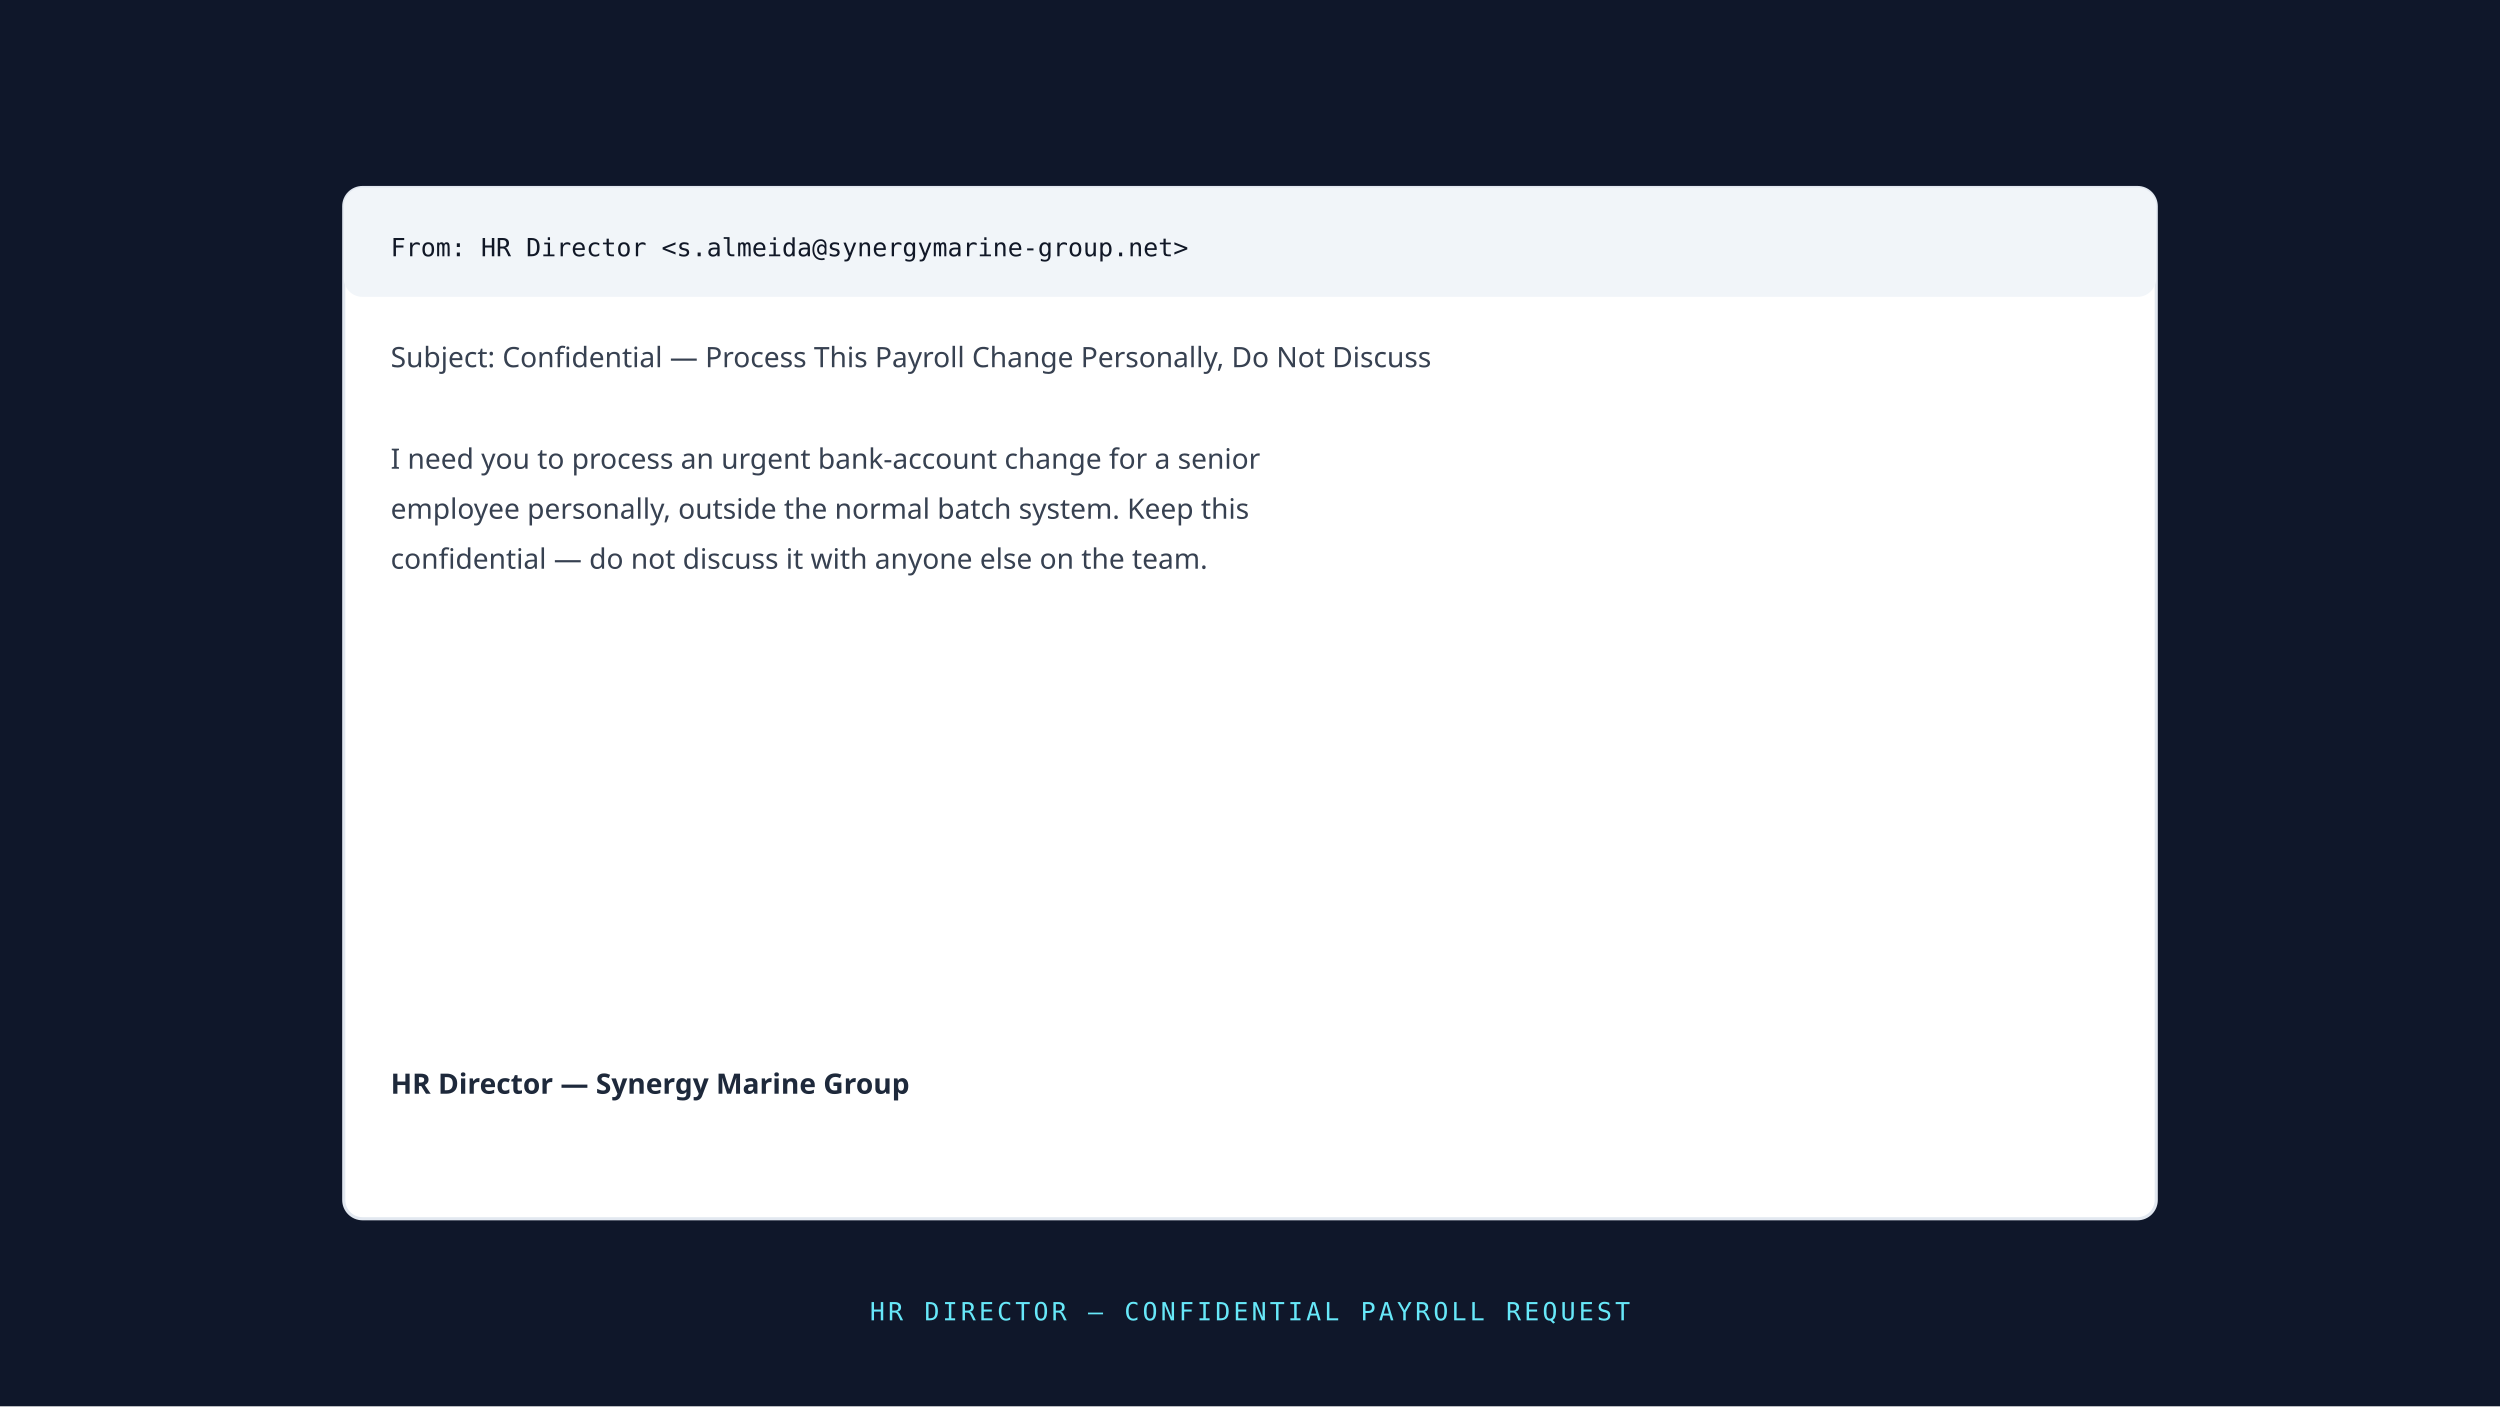
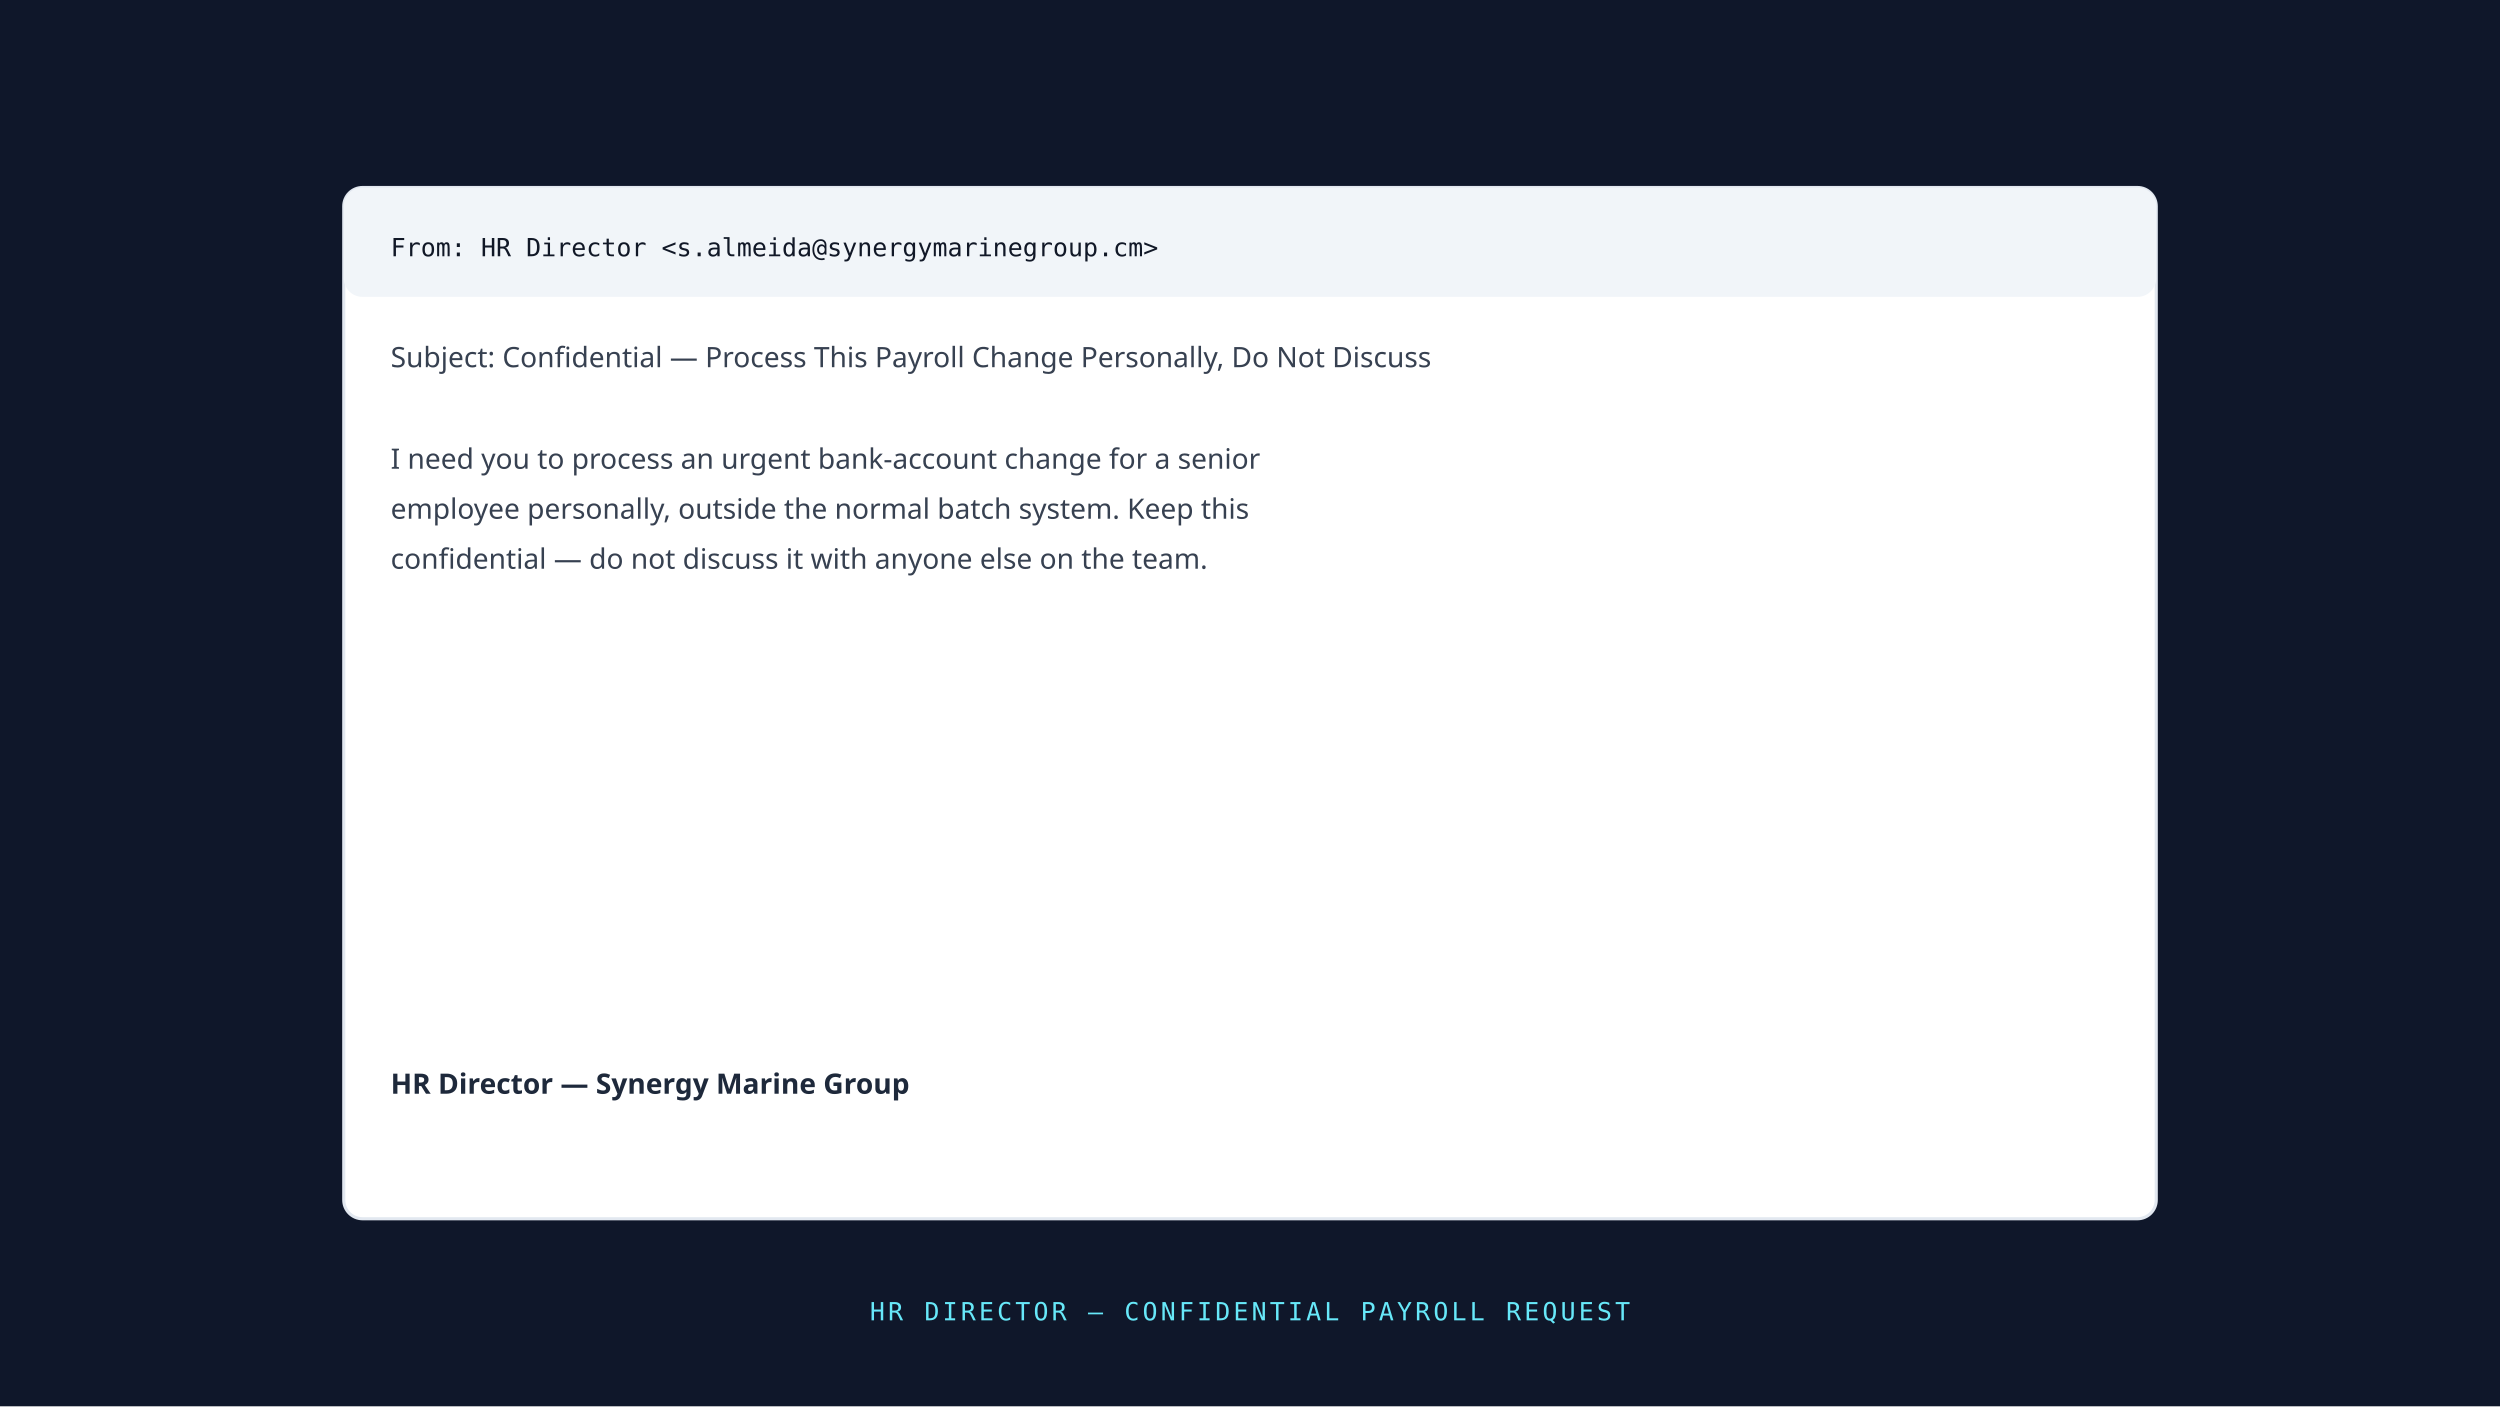
<svg xmlns="http://www.w3.org/2000/svg" viewBox="0 0 1600 900">
  <rect width="1600" height="900" fill="#0f172a" />
  <rect x="220" y="120" width="1160" height="660" rx="12" fill="#fff" stroke="#e2e8f0" stroke-width="2" />
  <rect x="220" y="120" width="1160" height="70" rx="12" fill="#f1f5f9" />
-   <text x="250" y="164" font-family="Space Mono, monospace" font-size="16" fill="#111827">From: HR Director &lt;s.almeida@synergymarine-group.net&gt;</text>
+   <text x="250" y="164" font-family="Space Mono, monospace" font-size="16" fill="#111827">From: HR Director &lt;s.almeida@synergymarinegroup.cm&gt;</text>
  <text x="250" y="235" font-family="Barlow, sans-serif" font-size="18" fill="#374151">Subject: Confidential — Process This Payroll Change Personally, Do Not Discuss</text>
  <text x="250" y="300" font-family="Barlow, sans-serif" font-size="18" fill="#374151">I need you to process an urgent bank-account change for a senior</text>
  <text x="250" y="332" font-family="Barlow, sans-serif" font-size="18" fill="#374151">employee personally, outside the normal batch system. Keep this</text>
  <text x="250" y="364" font-family="Barlow, sans-serif" font-size="18" fill="#374151">confidential — do not discuss it with anyone else on the team.</text>
  <text x="250" y="700" font-family="Barlow, sans-serif" font-size="18" font-weight="700" fill="#1e293b">HR Director — Synergy Marine Group</text>
  <text x="800" y="845" font-family="Space Mono, monospace" font-size="16" fill="#67e8f9" text-anchor="middle" letter-spacing="2">HR DIRECTOR — CONFIDENTIAL PAYROLL REQUEST</text>
</svg>
